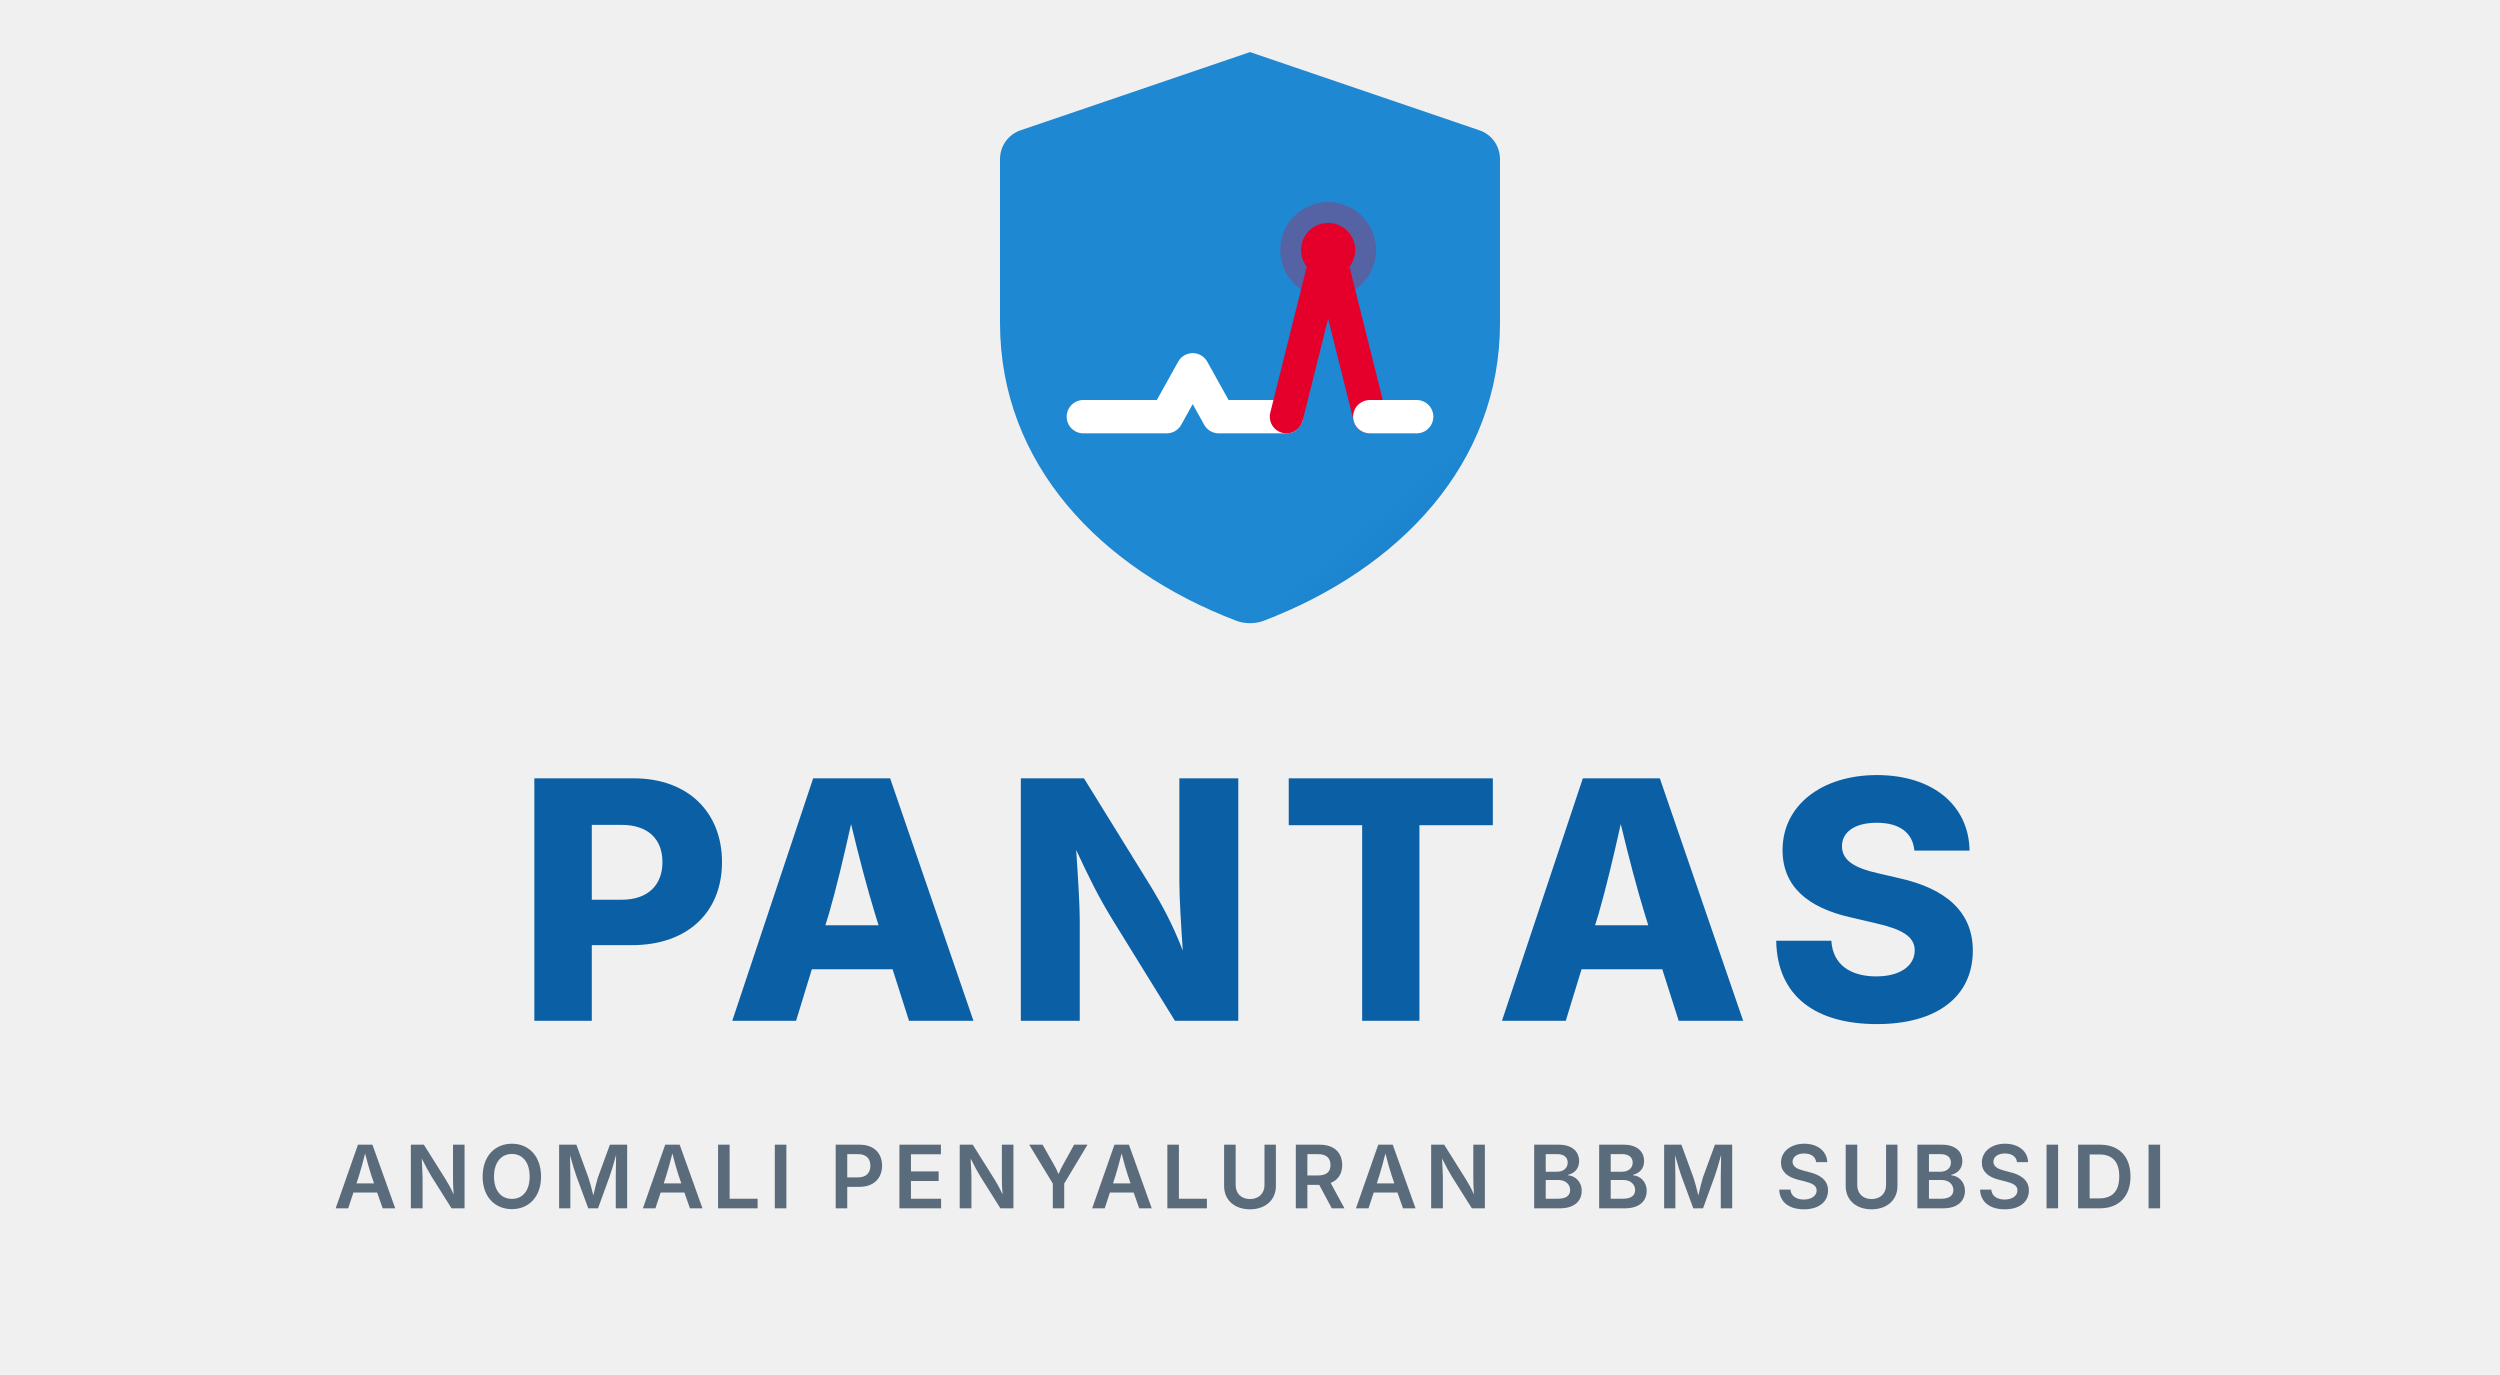
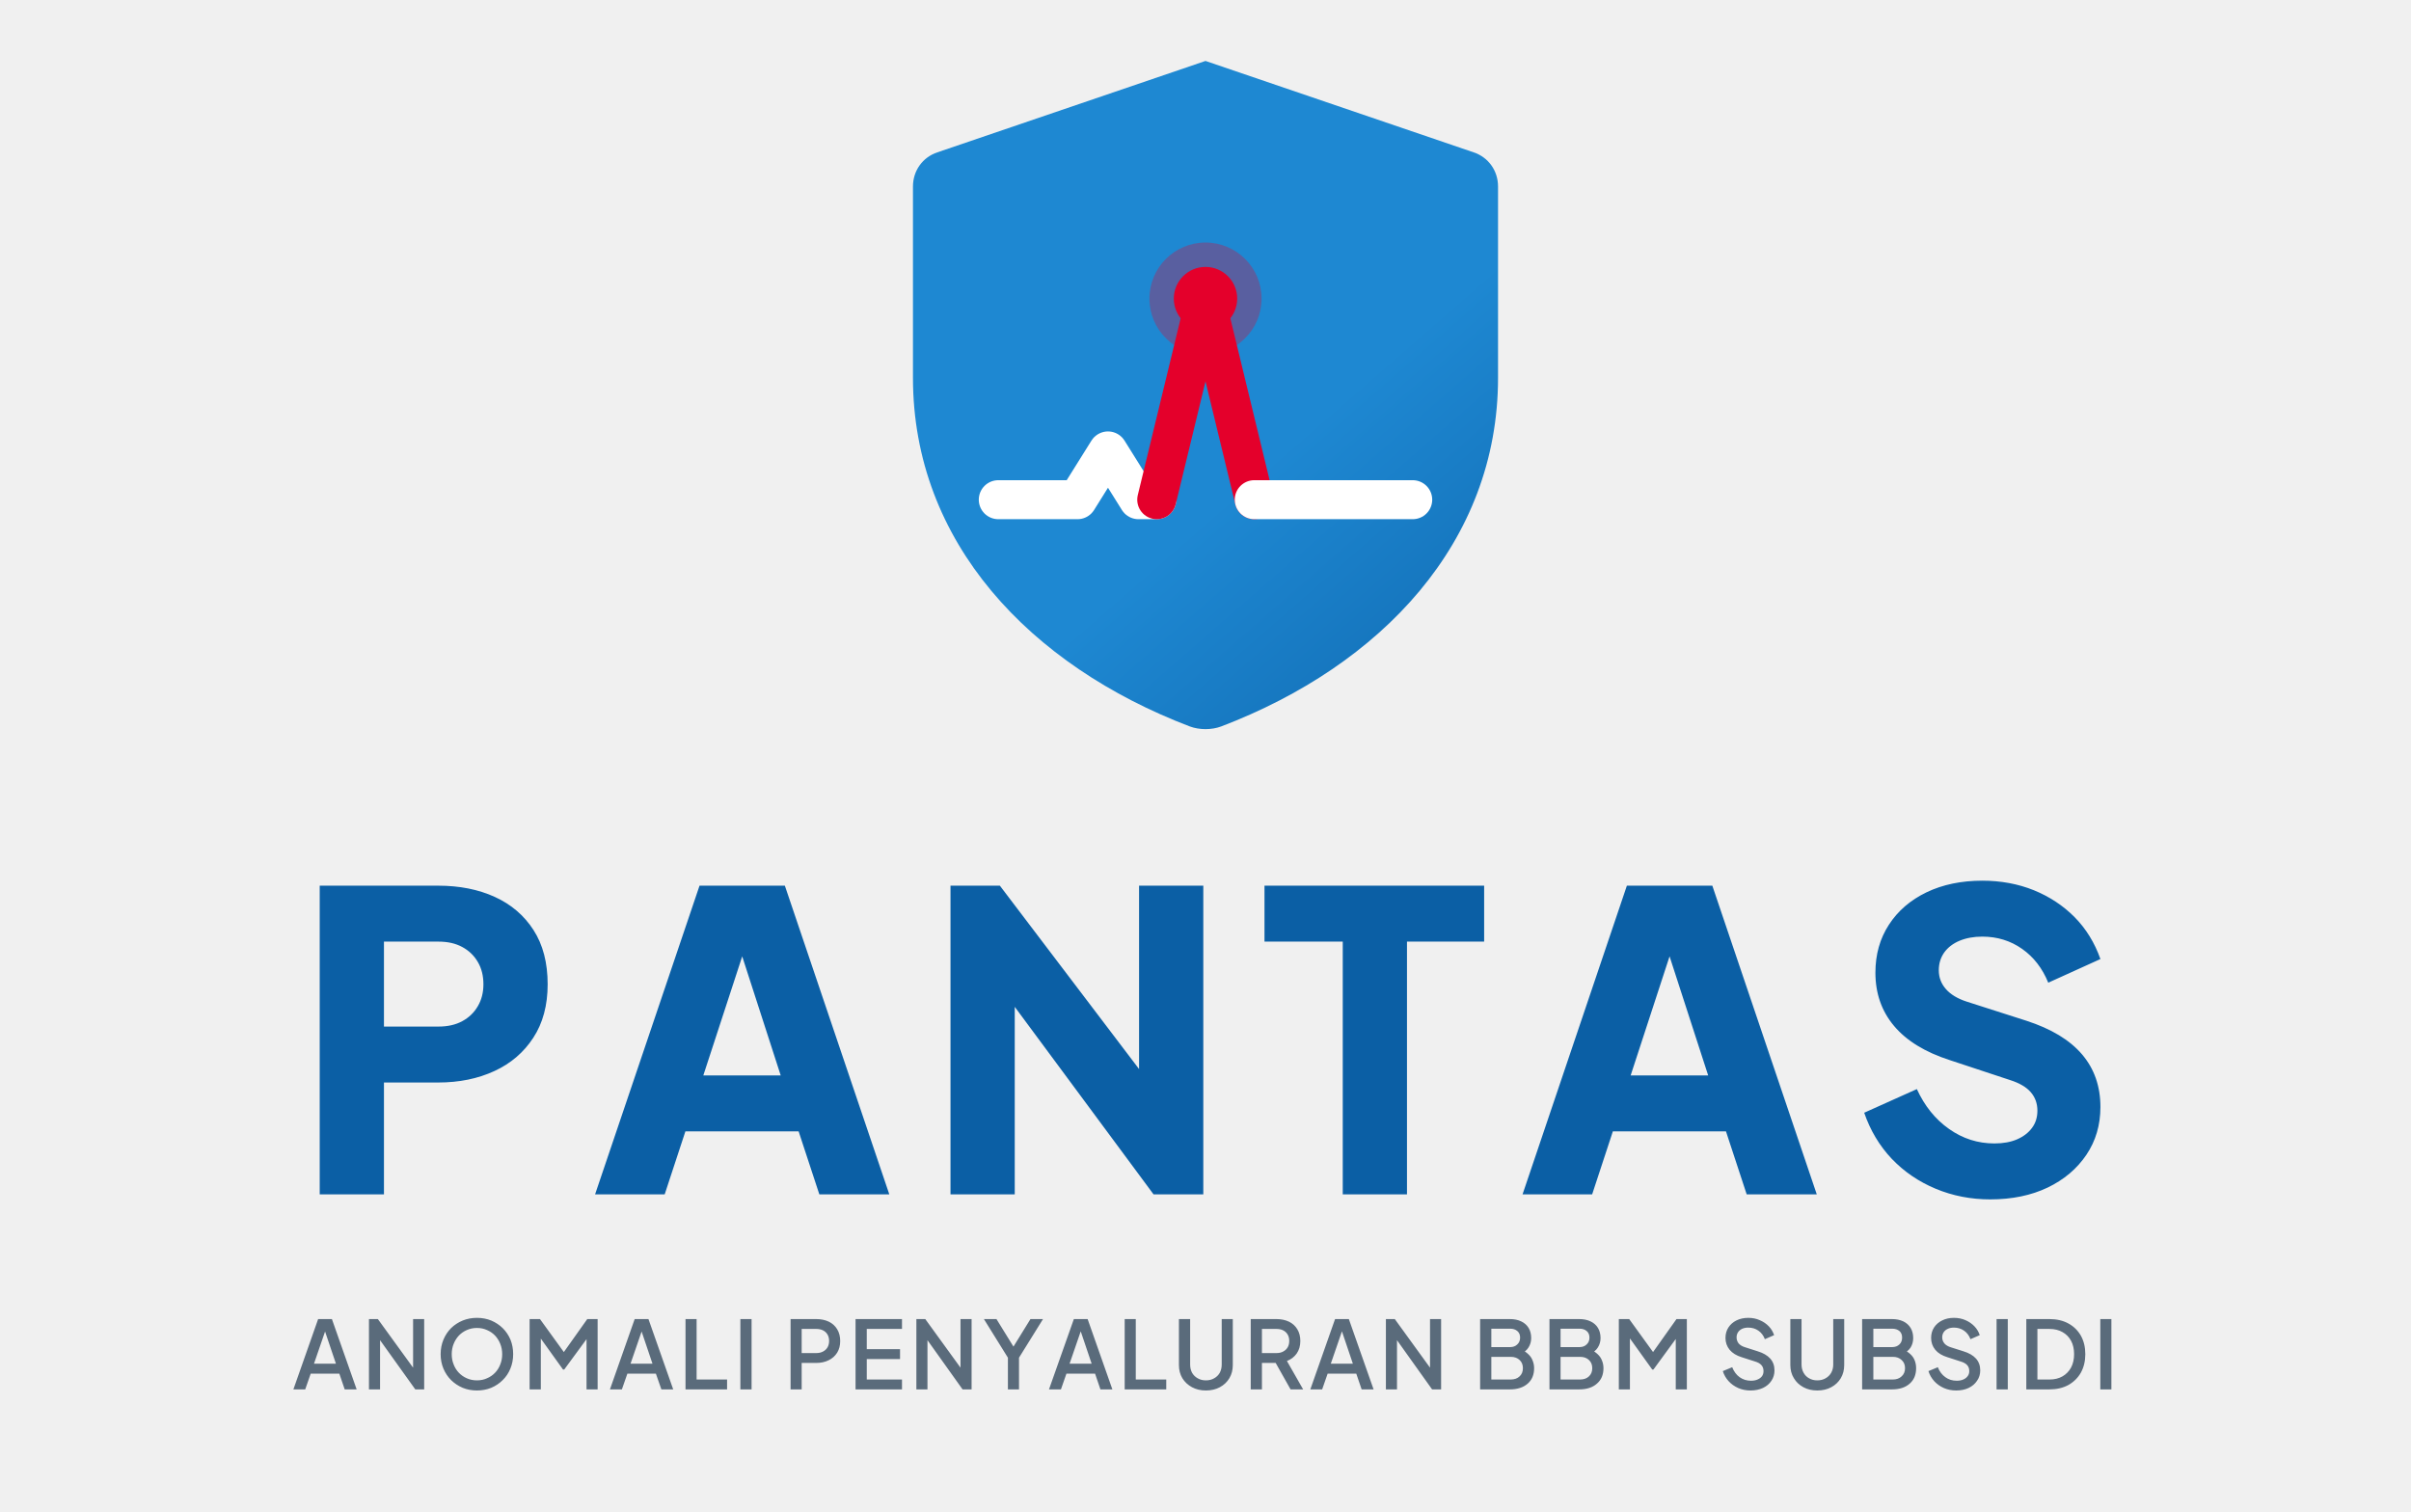
- <svg xmlns="http://www.w3.org/2000/svg" viewBox="0 0 240 132" width="240" height="132" role="img" aria-label="PANTAS — Pemantauan Anomali Penyaluran BBM Subsidi">
+ <svg xmlns="http://www.w3.org/2000/svg" viewBox="0 0 197.8 124" width="197.8" height="124" role="img" aria-label="PANTAS — Pemantauan Anomali Penyaluran BBM Subsidi">
  <defs>
-     <linearGradient id="pantasShieldS" x1="96" y1="4" x2="144" y2="59" gradientUnits="userSpaceOnUse">
+     <linearGradient id="pantasShieldS" x1="74.9" y1="5" x2="122.9" y2="60" gradientUnits="userSpaceOnUse">
      <stop offset="0" stop-color="#1E88D2" />
      <stop offset="0.55" stop-color="#0B5FA5" />
      <stop offset="1" stop-color="#00A651" />
    </linearGradient>
  </defs>
-   <g transform="translate(88,0)">
-     <path fill="url(#pantasShieldS)" d="M32 5 L54 12.5 C55.2 12.9 56 14 56 15.3 V31              C56 44.5 46.4 54.6 33.3 59.6 C32.5 59.9 31.5 59.9 30.7 59.6              C17.6 54.6 8 44.5 8 31 V15.3 C8 14 8.8 12.9 10 12.5 Z" />
+   <g transform="translate(66.9,0)">
+     <path fill="url(#pantasShieldS)" d="M32 5 L54 12.5 C55.2 12.9 56 14 56 15.3 V31 C56 44.5 46.4 54.6 33.3 59.6 C32.5 59.9 31.5 59.9 30.7 59.6 C17.6 54.6 8 44.5 8 31 V15.3 C8 14 8.8 12.9 10 12.5 Z" />
    <g fill="none" stroke-width="3.2" stroke-linecap="round" stroke-linejoin="round">
-       <path stroke="#FFFFFF" d="M16 40 H24 L26.5 35.5 L29 40 H35.5" />
-       <path stroke="#E4002B" d="M35.5 40 L39.5 24 L43.5 40" />
-       <path stroke="#FFFFFF" d="M43.5 40 H48" />
+       <path stroke="#FFFFFF" d="M15 41 H21.5 L24 37 L26.5 41 H28" />
+       <path stroke="#E4002B" d="M28 41 L32 24.5 L36 41" />
+       <path stroke="#FFFFFF" d="M36 41 H49" />
    </g>
-     <circle cx="39.5" cy="24" r="4.6" fill="#E4002B" opacity="0.28" />
-     <circle cx="39.5" cy="24" r="2.6" fill="#E4002B" />
+     <circle cx="32" cy="24.5" r="4.6" fill="#E4002B" opacity="0.3" />
+     <circle cx="32" cy="24.5" r="2.6" fill="#E4002B" />
  </g>
-   <g font-family="'Plus Jakarta Sans','Inter','Segoe UI',Arial,sans-serif" text-anchor="middle">
-     <text x="120" y="98" font-size="32" font-weight="800" letter-spacing="2" fill="#0B5FA5">PANTAS</text>
-     <text x="120" y="116" font-size="8.4" font-weight="600" letter-spacing="0.7" fill="#5A6B7B">ANOMALI PENYALURAN BBM SUBSIDI</text>
-   </g>
+   <path fill="#0B5FA5" d="M26.23 98V72.67H35.95Q38.57 72.67 40.59 73.59Q42.61 74.51 43.77 76.31Q44.93 78.11 44.93 80.76Q44.93 83.35 43.75 85.15Q42.58 86.95 40.56 87.88Q38.53 88.82 35.95 88.82H31.5V98ZM31.5 84.23H35.98Q37.11 84.23 37.92 83.79Q38.74 83.35 39.2 82.56Q39.66 81.78 39.66 80.76Q39.66 79.71 39.2 78.93Q38.74 78.14 37.92 77.7Q37.11 77.26 35.98 77.26H31.5Z M48.82 98 57.39 72.67H64.39L72.96 98H67.22L65.52 92.83H56.23L54.53 98ZM57.7 88.24H64.05L60.18 76.27H61.61Z M77.98 98V72.67H82.03L95.63 90.59L93.45 91.1V72.67H98.72V98H94.64L81.28 79.95L83.25 79.44V98Z M110.16 98V77.26H103.74V72.67H121.76V77.26H115.43V98Z M124.91 98 133.47 72.67H140.48L149.05 98H143.3L141.6 92.83H132.32L130.62 98ZM133.78 88.24H140.14L136.26 76.27H137.69Z M163.28 98.41Q160.9 98.41 158.81 97.54Q156.72 96.67 155.2 95.08Q153.69 93.48 152.94 91.3L157.26 89.36Q158.21 91.44 159.9 92.63Q161.58 93.82 163.62 93.82Q164.71 93.82 165.49 93.48Q166.27 93.14 166.71 92.54Q167.15 91.95 167.15 91.13Q167.15 90.25 166.61 89.62Q166.07 88.99 164.91 88.62L159.95 86.98Q156.92 86 155.39 84.18Q153.86 82.36 153.86 79.81Q153.86 77.57 154.97 75.87Q156.07 74.17 158.06 73.21Q160.05 72.26 162.63 72.26Q164.91 72.26 166.85 73.04Q168.79 73.83 170.2 75.25Q171.61 76.68 172.32 78.69L168.04 80.63Q167.32 78.86 165.9 77.86Q164.47 76.85 162.63 76.85Q161.58 76.85 160.76 77.19Q159.95 77.53 159.5 78.16Q159.06 78.79 159.06 79.61Q159.06 80.49 159.64 81.15Q160.22 81.82 161.37 82.19L166.24 83.75Q169.3 84.74 170.81 86.51Q172.32 88.28 172.32 90.83Q172.32 93.04 171.17 94.75Q170.01 96.47 167.99 97.44Q165.96 98.41 163.28 98.41Z" />
+   <path fill="#5A6B7B" d="M24.07 114 26.1 108.23H27.23L29.26 114H28.28L27.84 112.71H25.49L25.04 114ZM25.76 111.89H27.56L26.54 108.87H26.8Z M30.27 114V108.23H31L34.24 112.7L33.89 112.75V108.23H34.8V114H34.07L30.85 109.5L31.18 109.44V114Z M39.13 114.09Q38.5 114.09 37.96 113.87Q37.42 113.64 37.01 113.24Q36.61 112.84 36.38 112.3Q36.15 111.75 36.15 111.11Q36.15 110.47 36.38 109.92Q36.61 109.37 37.01 108.97Q37.41 108.58 37.96 108.35Q38.5 108.13 39.13 108.13Q39.76 108.13 40.3 108.35Q40.84 108.58 41.25 108.98Q41.65 109.38 41.88 109.92Q42.1 110.47 42.1 111.11Q42.1 111.75 41.87 112.3Q41.65 112.84 41.24 113.24Q40.84 113.64 40.3 113.87Q39.75 114.09 39.13 114.09ZM39.13 113.26Q39.58 113.26 39.95 113.09Q40.33 112.93 40.61 112.64Q40.89 112.35 41.04 111.96Q41.2 111.57 41.2 111.11Q41.2 110.65 41.04 110.26Q40.89 109.88 40.61 109.58Q40.33 109.29 39.95 109.13Q39.58 108.96 39.13 108.96Q38.68 108.96 38.3 109.13Q37.93 109.29 37.65 109.58Q37.37 109.88 37.22 110.26Q37.06 110.65 37.06 111.11Q37.06 111.57 37.22 111.96Q37.37 112.35 37.65 112.64Q37.93 112.93 38.3 113.09Q38.68 113.26 39.13 113.26Z M43.45 114V108.23H44.3L46.47 111.23H46.05L48.18 108.23H49.03V114H48.12V109.3L48.47 109.4L46.29 112.37H46.19L44.06 109.4L44.37 109.3V114Z M50.04 114 52.07 108.23H53.2L55.23 114H54.26L53.81 112.71H51.47L51.02 114ZM51.73 111.89H53.53L52.51 108.87H52.77Z M56.24 114V108.23H57.15V113.19H59.65V114Z M60.74 114V108.23H61.66V114Z M64.86 114V108.23H66.96Q67.54 108.23 67.99 108.44Q68.43 108.65 68.68 109.06Q68.93 109.47 68.93 110.03Q68.93 110.59 68.68 110.99Q68.42 111.4 67.98 111.61Q67.54 111.83 66.96 111.83H65.77V114ZM65.77 111.02H66.98Q67.29 111.02 67.53 110.89Q67.76 110.77 67.89 110.55Q68.02 110.33 68.02 110.02Q68.02 109.72 67.89 109.5Q67.76 109.28 67.53 109.16Q67.29 109.04 66.98 109.04H65.77Z M70.19 114V108.23H74V109.04H71.11V110.7H73.84V111.51H71.11V113.19H74V114Z M75.18 114V108.23H75.91L79.15 112.7L78.8 112.75V108.23H79.71V114H78.97L75.76 109.5L76.09 109.44V114Z M82.69 114V111.4L80.72 108.23H81.75L83.33 110.79H82.96L84.54 108.23H85.57L83.6 111.4V114Z M86.06 114 88.1 108.23H89.23L91.26 114H90.28L89.84 112.71H87.49L87.04 114ZM87.75 111.89H89.56L88.54 108.87H88.79Z M92.27 114V108.23H93.18V113.19H95.68V114Z M98.93 114.09Q98.29 114.09 97.79 113.82Q97.29 113.55 97 113.08Q96.72 112.61 96.72 112V108.23H97.64V111.96Q97.64 112.34 97.8 112.64Q97.97 112.93 98.26 113.09Q98.55 113.26 98.93 113.26Q99.32 113.26 99.61 113.09Q99.9 112.93 100.07 112.64Q100.23 112.34 100.23 111.96V108.23H101.14V112Q101.14 112.61 100.86 113.08Q100.58 113.55 100.08 113.82Q99.58 114.09 98.93 114.09Z M102.61 114V108.23H104.71Q105.29 108.23 105.74 108.44Q106.18 108.65 106.43 109.06Q106.68 109.47 106.68 110.03Q106.68 110.63 106.38 111.06Q106.08 111.48 105.58 111.67L106.91 114H105.88L104.46 111.48L105.05 111.83H103.53V114ZM103.53 111.02H104.73Q105.05 111.02 105.28 110.89Q105.51 110.77 105.64 110.55Q105.77 110.33 105.77 110.02Q105.77 109.72 105.64 109.5Q105.51 109.28 105.28 109.16Q105.05 109.04 104.73 109.04H103.53Z M107.5 114 109.53 108.23H110.66L112.69 114H111.71L111.27 112.71H108.92L108.47 114ZM109.18 111.89H110.99L109.97 108.87H110.22Z M113.7 114V108.23H114.43L117.67 112.7L117.32 112.75V108.23H118.23V114H117.49L114.28 109.5L114.61 109.44V114Z M121.43 114V108.23H123.86Q124.41 108.23 124.8 108.42Q125.2 108.61 125.41 108.96Q125.62 109.31 125.62 109.79Q125.62 110.21 125.4 110.56Q125.19 110.9 124.74 111.1V110.71Q125.14 110.87 125.38 111.11Q125.63 111.34 125.74 111.64Q125.86 111.93 125.86 112.26Q125.86 113.07 125.33 113.53Q124.79 114 123.87 114ZM122.35 113.19H123.94Q124.4 113.19 124.67 112.93Q124.94 112.68 124.94 112.26Q124.94 111.84 124.67 111.59Q124.4 111.33 123.94 111.33H122.35ZM122.35 110.53H123.89Q124.26 110.53 124.48 110.31Q124.71 110.1 124.71 109.75Q124.71 109.4 124.48 109.21Q124.26 109.02 123.89 109.02H122.35Z M127.12 114V108.23H129.55Q130.1 108.23 130.49 108.42Q130.89 108.61 131.1 108.96Q131.31 109.31 131.31 109.79Q131.31 110.21 131.09 110.56Q130.88 110.9 130.43 111.1V110.71Q130.82 110.87 131.07 111.11Q131.32 111.34 131.43 111.64Q131.55 111.93 131.55 112.26Q131.55 113.07 131.01 113.53Q130.48 114 129.56 114ZM128.03 113.19H129.63Q130.09 113.19 130.36 112.93Q130.63 112.68 130.63 112.26Q130.63 111.84 130.36 111.59Q130.09 111.33 129.63 111.33H128.03ZM128.03 110.53H129.58Q129.95 110.53 130.17 110.31Q130.4 110.1 130.4 109.75Q130.4 109.4 130.17 109.21Q129.95 109.02 129.58 109.02H128.03Z M132.81 114V108.23H133.66L135.83 111.23H135.41L137.54 108.23H138.39V114H137.48V109.3L137.82 109.4L135.65 112.37H135.55L133.42 109.4L133.72 109.3V114Z M143.61 114.09Q143.07 114.09 142.61 113.89Q142.14 113.68 141.82 113.33Q141.49 112.97 141.34 112.5L142.11 112.18Q142.32 112.71 142.72 113Q143.13 113.29 143.65 113.29Q143.96 113.29 144.19 113.19Q144.43 113.09 144.56 112.91Q144.68 112.74 144.68 112.5Q144.68 112.19 144.5 112Q144.33 111.81 143.98 111.71L142.89 111.36Q142.24 111.16 141.9 110.75Q141.56 110.33 141.56 109.78Q141.56 109.29 141.8 108.92Q142.04 108.55 142.46 108.34Q142.89 108.13 143.43 108.13Q143.95 108.13 144.37 108.32Q144.8 108.5 145.11 108.82Q145.41 109.13 145.55 109.55L144.79 109.88Q144.62 109.43 144.26 109.18Q143.9 108.93 143.43 108.93Q143.14 108.93 142.92 109.03Q142.71 109.13 142.59 109.31Q142.47 109.49 142.47 109.73Q142.47 110.01 142.64 110.23Q142.82 110.44 143.19 110.55L144.19 110.87Q144.88 111.08 145.23 111.47Q145.58 111.86 145.58 112.44Q145.58 112.92 145.33 113.29Q145.08 113.67 144.64 113.88Q144.19 114.09 143.61 114.09Z M149.09 114.09Q148.45 114.09 147.95 113.82Q147.45 113.55 147.17 113.08Q146.88 112.61 146.88 112V108.23H147.8V111.96Q147.8 112.34 147.97 112.64Q148.13 112.93 148.42 113.09Q148.71 113.26 149.09 113.26Q149.48 113.26 149.77 113.09Q150.06 112.93 150.23 112.64Q150.4 112.34 150.4 111.96V108.23H151.3V112Q151.3 112.61 151.02 113.08Q150.74 113.55 150.24 113.82Q149.74 114.09 149.09 114.09Z M152.77 114V108.23H155.21Q155.75 108.23 156.15 108.42Q156.54 108.61 156.75 108.96Q156.96 109.31 156.96 109.79Q156.96 110.21 156.75 110.56Q156.53 110.9 156.08 111.1V110.71Q156.48 110.87 156.73 111.11Q156.98 111.34 157.09 111.64Q157.2 111.93 157.2 112.26Q157.2 113.07 156.67 113.53Q156.14 114 155.22 114ZM153.69 113.19H155.29Q155.74 113.19 156.01 112.93Q156.29 112.68 156.29 112.26Q156.29 111.84 156.01 111.59Q155.74 111.33 155.29 111.33H153.69ZM153.69 110.53H155.23Q155.6 110.53 155.83 110.31Q156.05 110.1 156.05 109.75Q156.05 109.4 155.83 109.21Q155.6 109.02 155.23 109.02H153.69Z M160.49 114.09Q159.94 114.09 159.48 113.89Q159.01 113.68 158.69 113.33Q158.36 112.97 158.21 112.5L158.98 112.18Q159.19 112.71 159.6 113Q160 113.29 160.53 113.29Q160.84 113.29 161.07 113.19Q161.3 113.09 161.43 112.91Q161.56 112.74 161.56 112.5Q161.56 112.19 161.38 112Q161.2 111.81 160.85 111.71L159.77 111.36Q159.11 111.16 158.77 110.75Q158.43 110.33 158.43 109.78Q158.43 109.29 158.67 108.92Q158.91 108.55 159.34 108.34Q159.76 108.13 160.3 108.13Q160.82 108.13 161.25 108.32Q161.67 108.5 161.98 108.82Q162.28 109.13 162.42 109.55L161.66 109.88Q161.49 109.43 161.13 109.18Q160.77 108.93 160.3 108.93Q160.01 108.93 159.8 109.03Q159.58 109.13 159.46 109.31Q159.34 109.49 159.34 109.73Q159.34 110.01 159.52 110.23Q159.7 110.44 160.06 110.55L161.07 110.87Q161.76 111.08 162.11 111.47Q162.46 111.86 162.46 112.44Q162.46 112.92 162.2 113.29Q161.95 113.67 161.51 113.88Q161.07 114.09 160.49 114.09Z M163.8 114V108.23H164.72V114Z M166.24 114V108.23H168.13Q169.03 108.23 169.69 108.59Q170.35 108.95 170.72 109.6Q171.08 110.25 171.08 111.11Q171.08 111.96 170.72 112.62Q170.35 113.27 169.69 113.64Q169.03 114 168.13 114ZM167.15 113.19H168.14Q168.76 113.19 169.21 112.93Q169.66 112.67 169.91 112.21Q170.16 111.74 170.16 111.11Q170.16 110.47 169.91 110.01Q169.66 109.55 169.21 109.3Q168.76 109.04 168.14 109.04H167.15Z M172.31 114V108.23H173.22V114Z" />
</svg>
